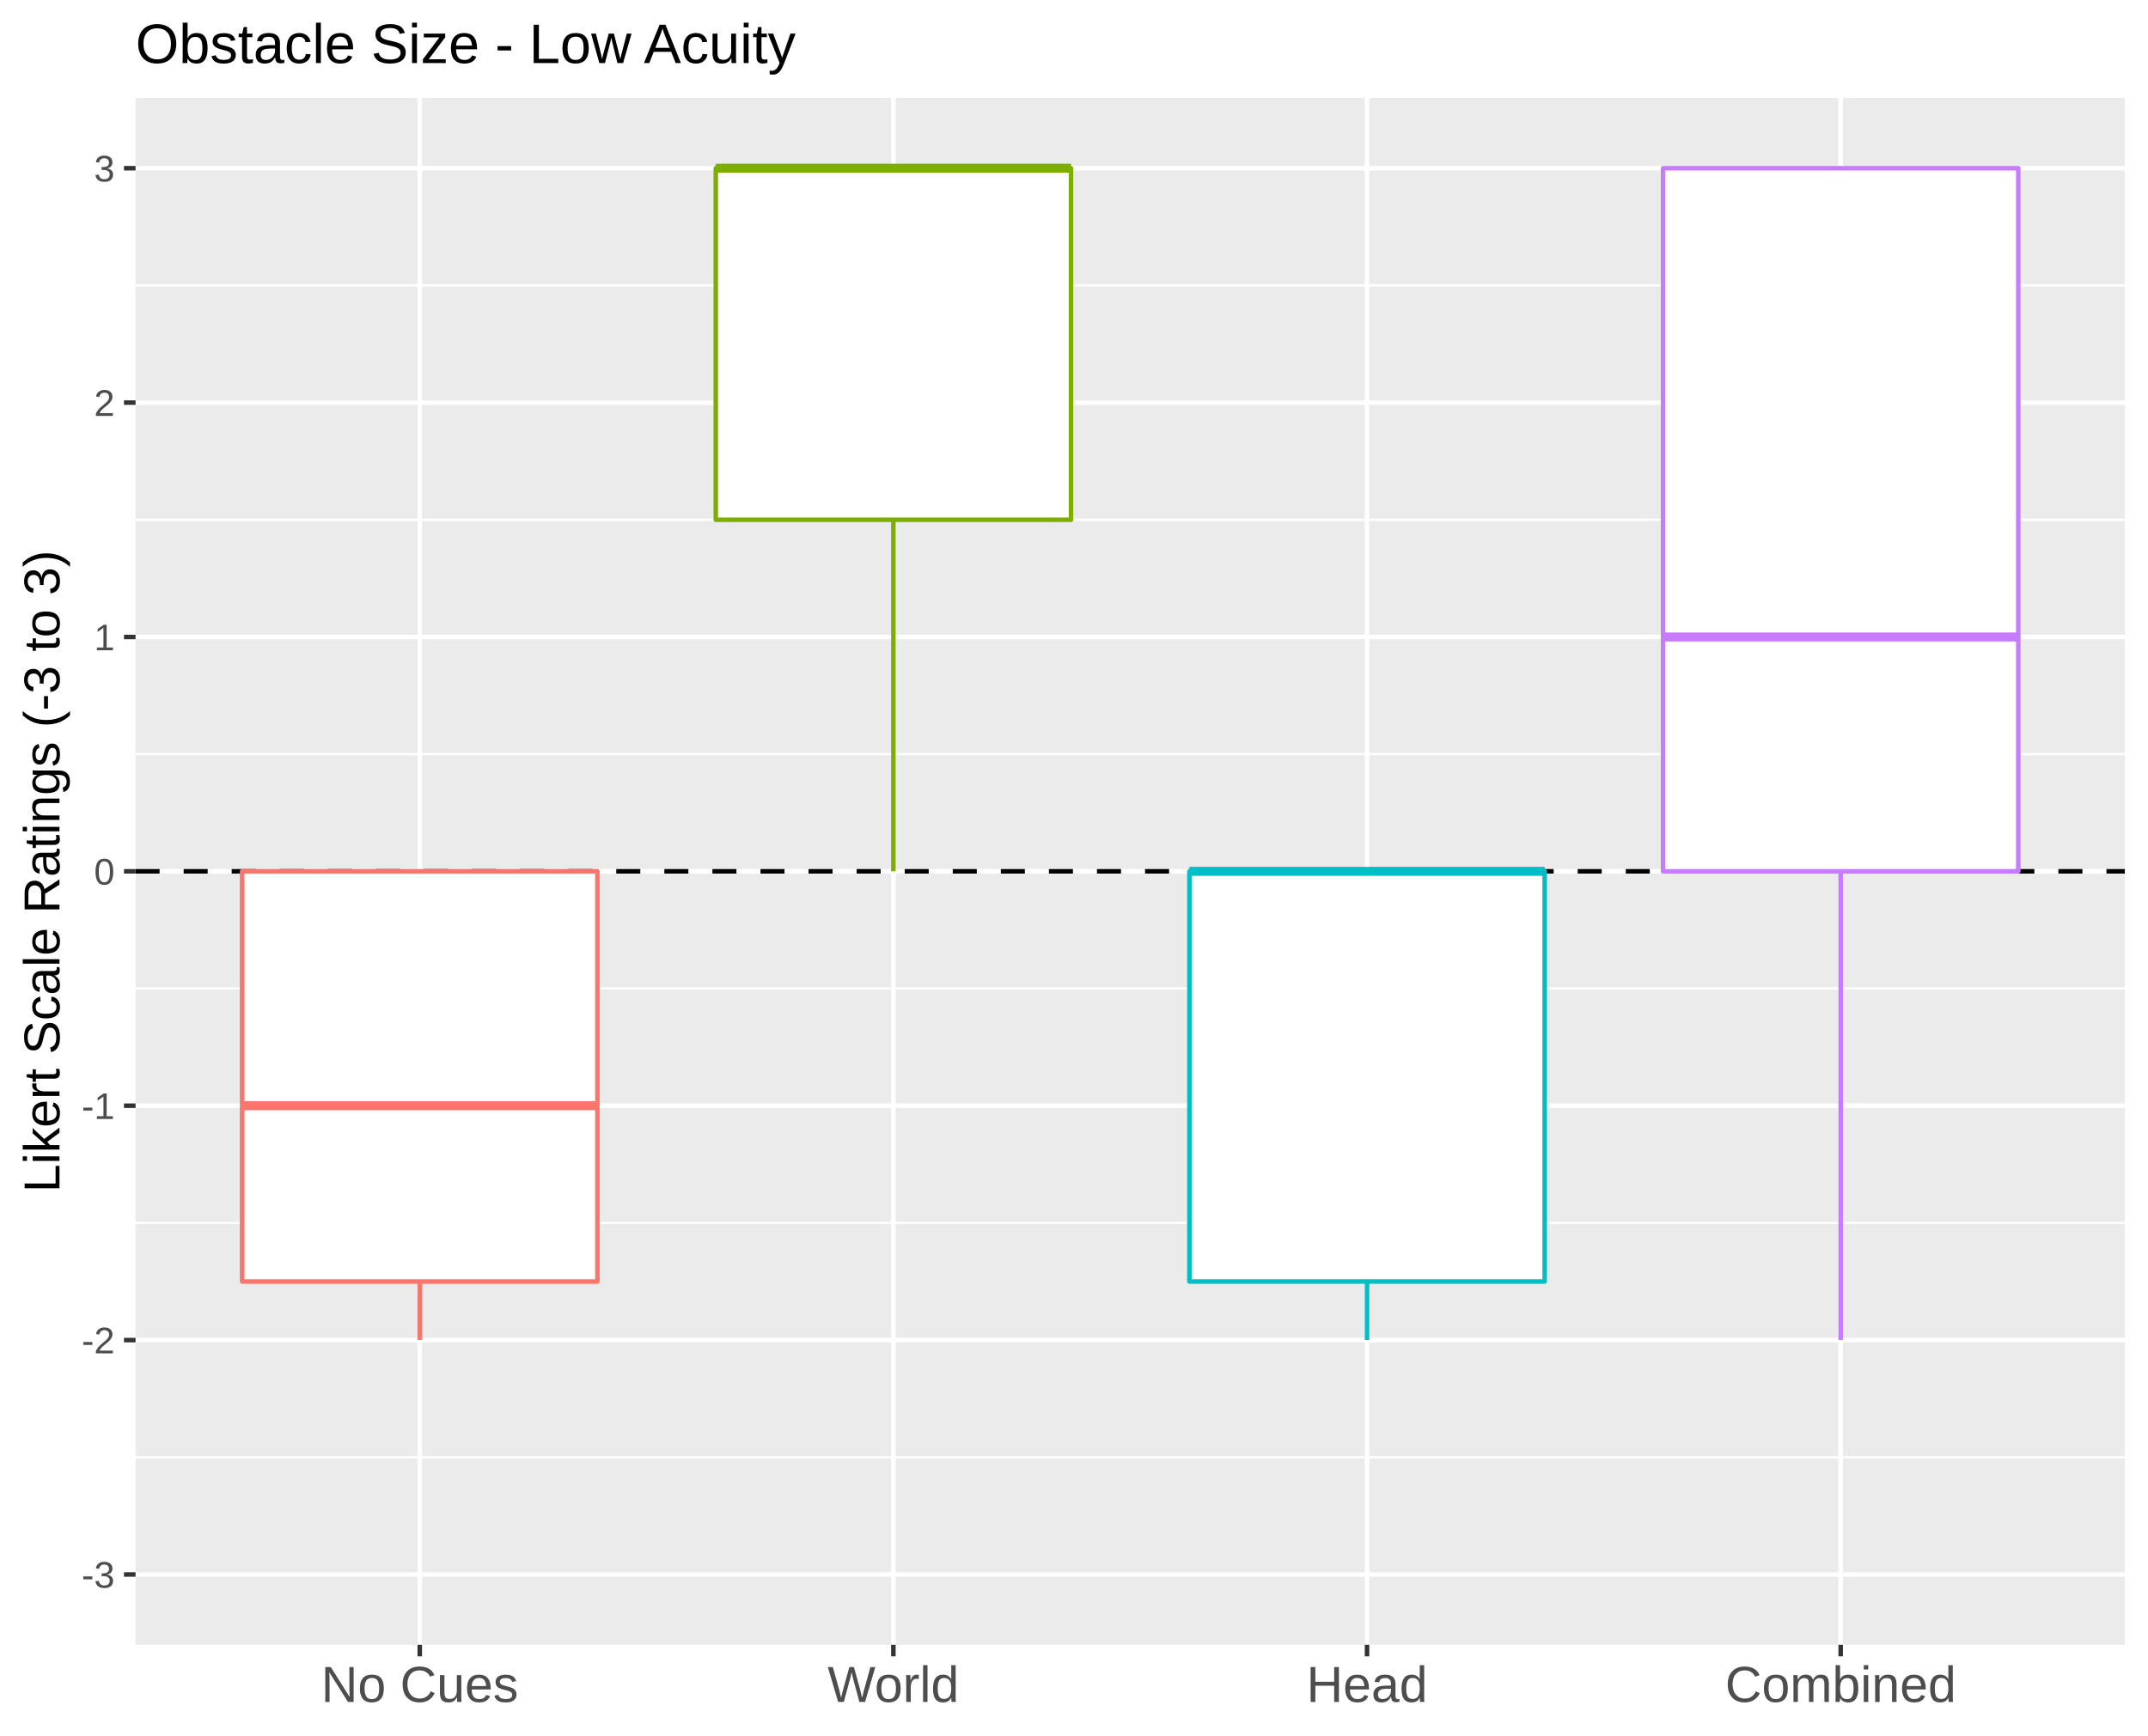
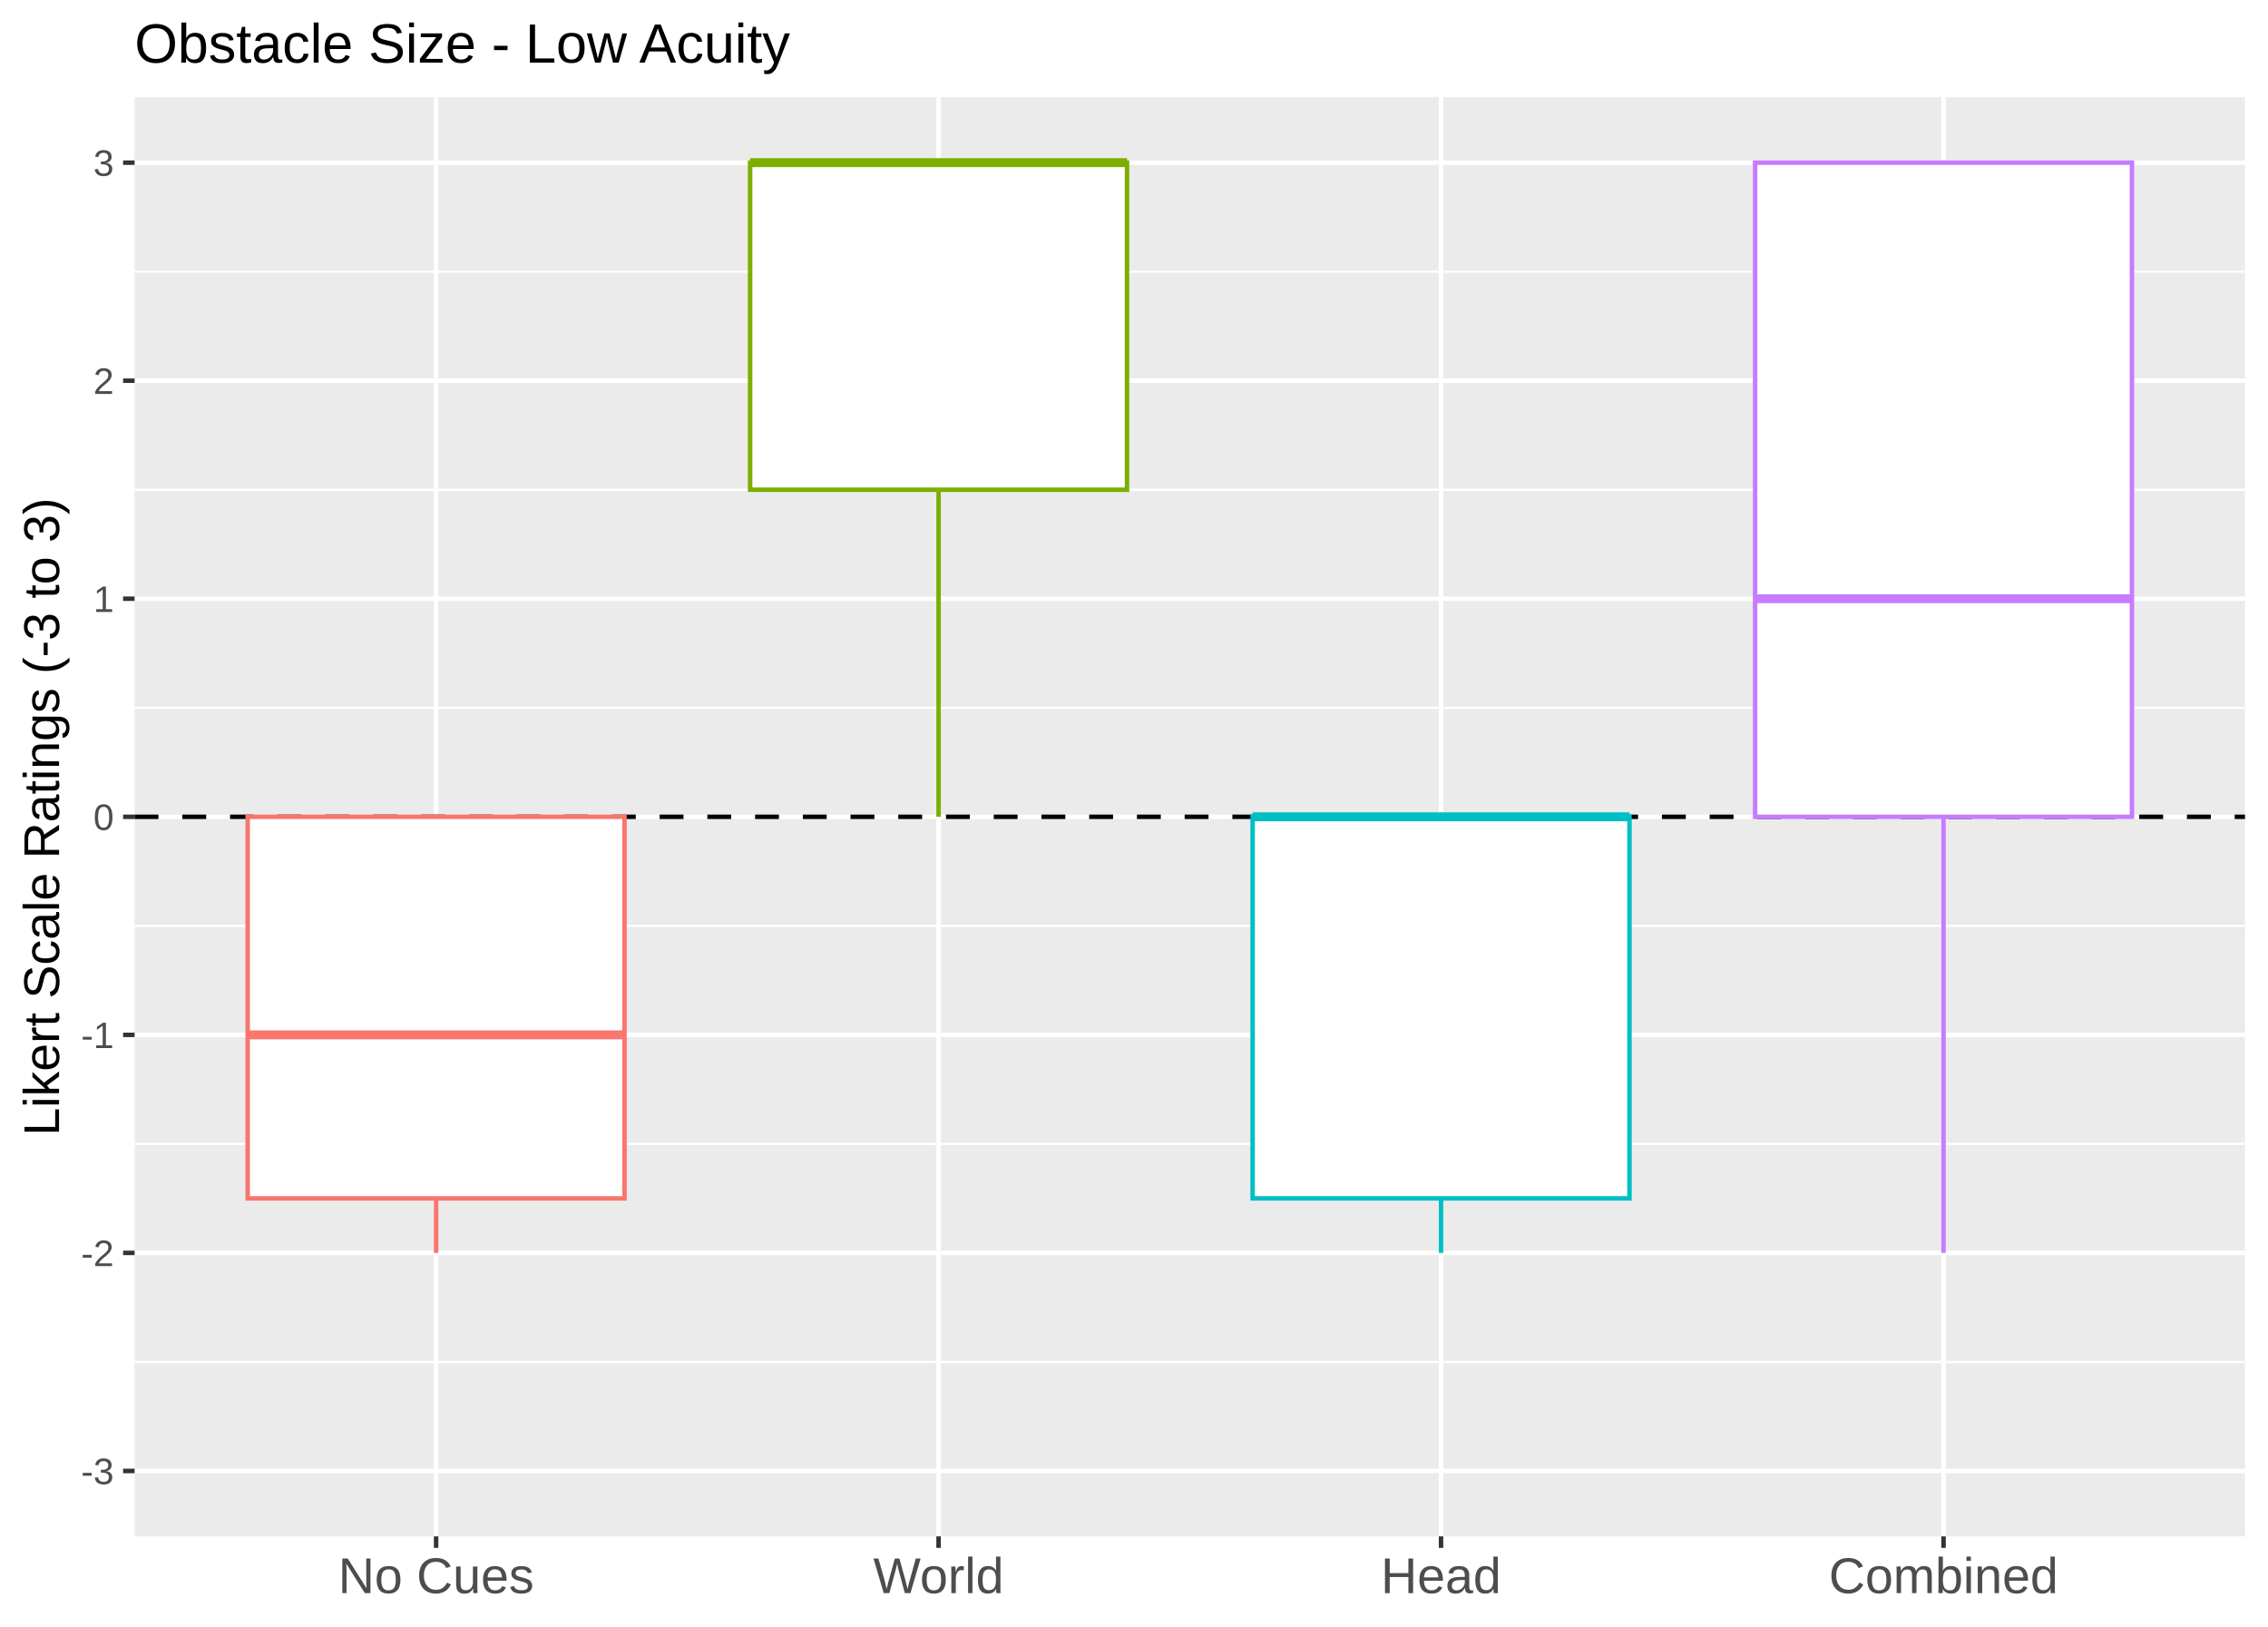
- <svg xmlns="http://www.w3.org/2000/svg" class="svglite" width="508.50pt" height="411.00pt" viewBox="0 0 508.50 411.00">
+ <svg xmlns="http://www.w3.org/2000/svg" class="svglite" width="540.75pt" height="387.75pt" viewBox="0 0 540.75 387.75">
  <defs>
    <style type="text/css">
    .svglite line, .svglite polyline, .svglite polygon, .svglite path, .svglite rect, .svglite circle {
      fill: none;
      stroke: #000000;
      stroke-linecap: round;
      stroke-linejoin: round;
      stroke-miterlimit: 10.00;
    }
    .svglite text {
      white-space: pre;
    }
  </style>
  </defs>
  <rect width="100%" height="100%" style="stroke: none; fill: #FFFFFF;" />
  <defs>
-     <clipPath id="cpMC4wMHw1MDguNTB8MC4wMHw0MTEuMDA=">
-       <rect x="0.00" y="0.00" width="508.50" height="411.00" />
+     <clipPath id="cpMC4wMHw1NDAuNzV8MC4wMHwzODcuNzU=">
+       <rect x="0.00" y="0.00" width="540.75" height="387.75" />
    </clipPath>
  </defs>
-   <g clip-path="url(#cpMC4wMHw1MDguNTB8MC4wMHw0MTEuMDA=)">
-     <rect x="0.00" y="0.00" width="508.50" height="411.00" style="stroke-width: 1.07; stroke: #FFFFFF; fill: #FFFFFF;" />
+   <g clip-path="url(#cpMC4wMHw1NDAuNzV8MC4wMHwzODcuNzU=)">
+     <rect x="0.00" y="0.00" width="540.75" height="387.75" style="stroke-width: 1.07; stroke: #FFFFFF; fill: #FFFFFF;" />
  </g>
  <defs>
-     <clipPath id="cpMzIuMDl8NTAzLjAyfDIzLjE4fDM4OS40Nw==">
-       <rect x="32.09" y="23.18" width="470.93" height="366.29" />
+     <clipPath id="cpMzIuMDl8NTM1LjI3fDIzLjE4fDM2Ni4yMg==">
+       <rect x="32.09" y="23.18" width="503.18" height="343.04" />
    </clipPath>
  </defs>
-   <g clip-path="url(#cpMzIuMDl8NTAzLjAyfDIzLjE4fDM4OS40Nw==)">
-     <rect x="32.09" y="23.18" width="470.93" height="366.29" style="stroke-width: 1.07; stroke: none; fill: #EBEBEB;" />
-     <polyline points="32.09,345.07 503.02,345.07 " style="stroke-width: 0.53; stroke: #FFFFFF; stroke-linecap: butt;" />
-     <polyline points="32.09,289.57 503.02,289.57 " style="stroke-width: 0.53; stroke: #FFFFFF; stroke-linecap: butt;" />
-     <polyline points="32.09,234.07 503.02,234.07 " style="stroke-width: 0.53; stroke: #FFFFFF; stroke-linecap: butt;" />
-     <polyline points="32.09,178.58 503.02,178.58 " style="stroke-width: 0.53; stroke: #FFFFFF; stroke-linecap: butt;" />
-     <polyline points="32.09,123.08 503.02,123.08 " style="stroke-width: 0.53; stroke: #FFFFFF; stroke-linecap: butt;" />
-     <polyline points="32.09,67.58 503.02,67.58 " style="stroke-width: 0.53; stroke: #FFFFFF; stroke-linecap: butt;" />
-     <polyline points="32.09,372.82 503.02,372.82 " style="stroke-width: 1.07; stroke: #FFFFFF; stroke-linecap: butt;" />
-     <polyline points="32.09,317.32 503.02,317.32 " style="stroke-width: 1.07; stroke: #FFFFFF; stroke-linecap: butt;" />
-     <polyline points="32.09,261.82 503.02,261.82 " style="stroke-width: 1.07; stroke: #FFFFFF; stroke-linecap: butt;" />
-     <polyline points="32.09,206.32 503.02,206.32 " style="stroke-width: 1.07; stroke: #FFFFFF; stroke-linecap: butt;" />
-     <polyline points="32.09,150.83 503.02,150.83 " style="stroke-width: 1.07; stroke: #FFFFFF; stroke-linecap: butt;" />
-     <polyline points="32.09,95.33 503.02,95.33 " style="stroke-width: 1.07; stroke: #FFFFFF; stroke-linecap: butt;" />
-     <polyline points="32.09,39.83 503.02,39.83 " style="stroke-width: 1.07; stroke: #FFFFFF; stroke-linecap: butt;" />
-     <polyline points="99.37,389.47 99.37,23.18 " style="stroke-width: 1.07; stroke: #FFFFFF; stroke-linecap: butt;" />
-     <polyline points="211.49,389.47 211.49,23.18 " style="stroke-width: 1.07; stroke: #FFFFFF; stroke-linecap: butt;" />
-     <polyline points="323.62,389.47 323.62,23.18 " style="stroke-width: 1.07; stroke: #FFFFFF; stroke-linecap: butt;" />
-     <polyline points="435.75,389.47 435.75,23.18 " style="stroke-width: 1.07; stroke: #FFFFFF; stroke-linecap: butt;" />
-     <line x1="32.09" y1="206.32" x2="503.02" y2="206.32" style="stroke-width: 1.07; stroke-dasharray: 5.69,5.69; stroke-linecap: butt;" />
-     <line x1="99.37" y1="206.32" x2="99.37" y2="206.32" style="stroke-width: 1.07; stroke: #F8766D; stroke-linecap: butt;" />
-     <line x1="99.37" y1="303.45" x2="99.37" y2="317.32" style="stroke-width: 1.07; stroke: #F8766D; stroke-linecap: butt;" />
-     <polygon points="57.32,206.32 57.32,303.45 141.42,303.45 141.42,206.32 57.32,206.32 " style="stroke-width: 1.07; stroke: #F8766D; fill: #FFFFFF;" />
-     <line x1="57.32" y1="261.82" x2="141.42" y2="261.82" style="stroke-width: 2.13; stroke: #F8766D; stroke-linecap: butt;" />
-     <line x1="211.49" y1="39.83" x2="211.49" y2="39.83" style="stroke-width: 1.07; stroke: #7CAE00; stroke-linecap: butt;" />
-     <line x1="211.49" y1="123.08" x2="211.49" y2="206.32" style="stroke-width: 1.07; stroke: #7CAE00; stroke-linecap: butt;" />
-     <polygon points="169.45,39.83 169.45,123.08 253.54,123.08 253.54,39.83 169.45,39.83 " style="stroke-width: 1.07; stroke: #7CAE00; fill: #FFFFFF;" />
-     <line x1="169.45" y1="39.83" x2="253.54" y2="39.83" style="stroke-width: 2.13; stroke: #7CAE00; stroke-linecap: butt;" />
-     <line x1="323.62" y1="206.32" x2="323.62" y2="206.32" style="stroke-width: 1.07; stroke: #00BFC4; stroke-linecap: butt;" />
-     <line x1="323.62" y1="303.45" x2="323.62" y2="317.32" style="stroke-width: 1.07; stroke: #00BFC4; stroke-linecap: butt;" />
-     <polygon points="281.57,206.32 281.57,303.45 365.67,303.45 365.67,206.32 281.57,206.32 " style="stroke-width: 1.07; stroke: #00BFC4; fill: #FFFFFF;" />
-     <line x1="281.57" y1="206.32" x2="365.67" y2="206.32" style="stroke-width: 2.13; stroke: #00BFC4; stroke-linecap: butt;" />
-     <line x1="435.75" y1="39.83" x2="435.75" y2="39.83" style="stroke-width: 1.07; stroke: #C77CFF; stroke-linecap: butt;" />
-     <line x1="435.75" y1="206.32" x2="435.75" y2="317.32" style="stroke-width: 1.07; stroke: #C77CFF; stroke-linecap: butt;" />
-     <polygon points="393.70,39.83 393.70,206.32 477.79,206.32 477.79,39.83 393.70,39.83 " style="stroke-width: 1.07; stroke: #C77CFF; fill: #FFFFFF;" />
-     <line x1="393.70" y1="150.83" x2="477.79" y2="150.83" style="stroke-width: 2.13; stroke: #C77CFF; stroke-linecap: butt;" />
+   <g clip-path="url(#cpMzIuMDl8NTM1LjI3fDIzLjE4fDM2Ni4yMg==)">
+     <rect x="32.09" y="23.18" width="503.18" height="343.04" style="stroke-width: 1.07; stroke: none; fill: #EBEBEB;" />
+     <polyline points="32.09,324.64 535.27,324.64 " style="stroke-width: 0.53; stroke: #FFFFFF; stroke-linecap: butt;" />
+     <polyline points="32.09,272.66 535.27,272.66 " style="stroke-width: 0.53; stroke: #FFFFFF; stroke-linecap: butt;" />
+     <polyline points="32.09,220.69 535.27,220.69 " style="stroke-width: 0.53; stroke: #FFFFFF; stroke-linecap: butt;" />
+     <polyline points="32.09,168.71 535.27,168.71 " style="stroke-width: 0.53; stroke: #FFFFFF; stroke-linecap: butt;" />
+     <polyline points="32.09,116.74 535.27,116.74 " style="stroke-width: 0.53; stroke: #FFFFFF; stroke-linecap: butt;" />
+     <polyline points="32.09,64.76 535.27,64.76 " style="stroke-width: 0.53; stroke: #FFFFFF; stroke-linecap: butt;" />
+     <polyline points="32.09,350.63 535.27,350.63 " style="stroke-width: 1.07; stroke: #FFFFFF; stroke-linecap: butt;" />
+     <polyline points="32.09,298.65 535.27,298.65 " style="stroke-width: 1.07; stroke: #FFFFFF; stroke-linecap: butt;" />
+     <polyline points="32.09,246.68 535.27,246.68 " style="stroke-width: 1.07; stroke: #FFFFFF; stroke-linecap: butt;" />
+     <polyline points="32.09,194.70 535.27,194.70 " style="stroke-width: 1.07; stroke: #FFFFFF; stroke-linecap: butt;" />
+     <polyline points="32.09,142.72 535.27,142.72 " style="stroke-width: 1.07; stroke: #FFFFFF; stroke-linecap: butt;" />
+     <polyline points="32.09,90.75 535.27,90.75 " style="stroke-width: 1.07; stroke: #FFFFFF; stroke-linecap: butt;" />
+     <polyline points="32.09,38.77 535.27,38.77 " style="stroke-width: 1.07; stroke: #FFFFFF; stroke-linecap: butt;" />
+     <polyline points="103.98,366.22 103.98,23.18 " style="stroke-width: 1.07; stroke: #FFFFFF; stroke-linecap: butt;" />
+     <polyline points="223.78,366.22 223.78,23.18 " style="stroke-width: 1.07; stroke: #FFFFFF; stroke-linecap: butt;" />
+     <polyline points="343.58,366.22 343.58,23.18 " style="stroke-width: 1.07; stroke: #FFFFFF; stroke-linecap: butt;" />
+     <polyline points="463.39,366.22 463.39,23.18 " style="stroke-width: 1.07; stroke: #FFFFFF; stroke-linecap: butt;" />
+     <line x1="32.09" y1="194.70" x2="535.27" y2="194.70" style="stroke-width: 1.07; stroke-dasharray: 5.69,5.69; stroke-linecap: butt;" />
+     <line x1="103.98" y1="194.70" x2="103.98" y2="194.70" style="stroke-width: 1.07; stroke: #F8766D; stroke-linecap: butt;" />
+     <line x1="103.98" y1="285.66" x2="103.98" y2="298.65" style="stroke-width: 1.07; stroke: #F8766D; stroke-linecap: butt;" />
+     <polygon points="59.05,194.70 59.05,285.66 148.90,285.66 148.90,194.70 59.05,194.70 " style="stroke-width: 1.07; stroke: #F8766D; stroke-linecap: butt; stroke-linejoin: miter; fill: #FFFFFF;" />
+     <line x1="59.05" y1="246.68" x2="148.90" y2="246.68" style="stroke-width: 2.13; stroke: #F8766D; stroke-linecap: butt; stroke-linejoin: miter;" />
+     <line x1="223.78" y1="38.77" x2="223.78" y2="38.77" style="stroke-width: 1.07; stroke: #7CAE00; stroke-linecap: butt;" />
+     <line x1="223.78" y1="116.74" x2="223.78" y2="194.70" style="stroke-width: 1.07; stroke: #7CAE00; stroke-linecap: butt;" />
+     <polygon points="178.85,38.77 178.85,116.74 268.71,116.74 268.71,38.77 178.85,38.77 " style="stroke-width: 1.07; stroke: #7CAE00; stroke-linecap: butt; stroke-linejoin: miter; fill: #FFFFFF;" />
+     <line x1="178.85" y1="38.77" x2="268.71" y2="38.77" style="stroke-width: 2.13; stroke: #7CAE00; stroke-linecap: butt; stroke-linejoin: miter;" />
+     <line x1="343.58" y1="194.70" x2="343.58" y2="194.70" style="stroke-width: 1.07; stroke: #00BFC4; stroke-linecap: butt;" />
+     <line x1="343.58" y1="285.66" x2="343.58" y2="298.65" style="stroke-width: 1.07; stroke: #00BFC4; stroke-linecap: butt;" />
+     <polygon points="298.66,194.70 298.66,285.66 388.51,285.66 388.51,194.70 298.66,194.70 " style="stroke-width: 1.07; stroke: #00BFC4; stroke-linecap: butt; stroke-linejoin: miter; fill: #FFFFFF;" />
+     <line x1="298.66" y1="194.70" x2="388.51" y2="194.70" style="stroke-width: 2.13; stroke: #00BFC4; stroke-linecap: butt; stroke-linejoin: miter;" />
+     <line x1="463.39" y1="38.77" x2="463.39" y2="38.77" style="stroke-width: 1.07; stroke: #C77CFF; stroke-linecap: butt;" />
+     <line x1="463.39" y1="194.70" x2="463.39" y2="298.65" style="stroke-width: 1.07; stroke: #C77CFF; stroke-linecap: butt;" />
+     <polygon points="418.46,38.77 418.46,194.70 508.31,194.70 508.31,38.77 418.46,38.77 " style="stroke-width: 1.07; stroke: #C77CFF; stroke-linecap: butt; stroke-linejoin: miter; fill: #FFFFFF;" />
+     <line x1="418.46" y1="142.72" x2="508.31" y2="142.72" style="stroke-width: 2.13; stroke: #C77CFF; stroke-linecap: butt; stroke-linejoin: miter;" />
  </g>
-   <g clip-path="url(#cpMC4wMHw1MDguNTB8MC4wMHw0MTEuMDA=)">
-     <text x="27.16" y="375.97" text-anchor="end" style="font-size: 8.80px;fill: #4D4D4D; font-family: &quot;Arial&quot;;" textLength="7.83px" lengthAdjust="spacingAndGlyphs">-3</text>
-     <text x="27.16" y="320.47" text-anchor="end" style="font-size: 8.80px;fill: #4D4D4D; font-family: &quot;Arial&quot;;" textLength="7.83px" lengthAdjust="spacingAndGlyphs">-2</text>
-     <text x="27.16" y="264.97" text-anchor="end" style="font-size: 8.80px;fill: #4D4D4D; font-family: &quot;Arial&quot;;" textLength="7.83px" lengthAdjust="spacingAndGlyphs">-1</text>
-     <text x="27.16" y="209.47" text-anchor="end" style="font-size: 8.80px;fill: #4D4D4D; font-family: &quot;Arial&quot;;" textLength="4.90px" lengthAdjust="spacingAndGlyphs">0</text>
-     <text x="27.16" y="153.98" text-anchor="end" style="font-size: 8.80px;fill: #4D4D4D; font-family: &quot;Arial&quot;;" textLength="4.90px" lengthAdjust="spacingAndGlyphs">1</text>
-     <text x="27.16" y="98.48" text-anchor="end" style="font-size: 8.80px;fill: #4D4D4D; font-family: &quot;Arial&quot;;" textLength="4.90px" lengthAdjust="spacingAndGlyphs">2</text>
-     <text x="27.16" y="42.98" text-anchor="end" style="font-size: 8.80px;fill: #4D4D4D; font-family: &quot;Arial&quot;;" textLength="4.90px" lengthAdjust="spacingAndGlyphs">3</text>
-     <polyline points="29.35,372.82 32.09,372.82 " style="stroke-width: 1.07; stroke: #333333; stroke-linecap: butt;" />
-     <polyline points="29.35,317.32 32.09,317.32 " style="stroke-width: 1.07; stroke: #333333; stroke-linecap: butt;" />
-     <polyline points="29.35,261.82 32.09,261.82 " style="stroke-width: 1.07; stroke: #333333; stroke-linecap: butt;" />
-     <polyline points="29.35,206.32 32.09,206.32 " style="stroke-width: 1.07; stroke: #333333; stroke-linecap: butt;" />
-     <polyline points="29.35,150.83 32.09,150.83 " style="stroke-width: 1.07; stroke: #333333; stroke-linecap: butt;" />
-     <polyline points="29.35,95.33 32.09,95.33 " style="stroke-width: 1.07; stroke: #333333; stroke-linecap: butt;" />
-     <polyline points="29.35,39.83 32.09,39.83 " style="stroke-width: 1.07; stroke: #333333; stroke-linecap: butt;" />
-     <polyline points="99.37,392.21 99.37,389.47 " style="stroke-width: 1.07; stroke: #333333; stroke-linecap: butt;" />
-     <polyline points="211.49,392.21 211.49,389.47 " style="stroke-width: 1.07; stroke: #333333; stroke-linecap: butt;" />
-     <polyline points="323.62,392.21 323.62,389.47 " style="stroke-width: 1.07; stroke: #333333; stroke-linecap: butt;" />
-     <polyline points="435.75,392.21 435.75,389.47 " style="stroke-width: 1.07; stroke: #333333; stroke-linecap: butt;" />
-     <text x="99.37" y="403.00" text-anchor="middle" style="font-size: 12.00px;fill: #4D4D4D; font-family: &quot;Arial&quot;;" textLength="46.70px" lengthAdjust="spacingAndGlyphs">No Cues</text>
-     <text x="211.49" y="403.00" text-anchor="middle" style="font-size: 12.00px;fill: #4D4D4D; font-family: &quot;Arial&quot;;" textLength="31.12px" lengthAdjust="spacingAndGlyphs">World</text>
-     <text x="323.62" y="403.00" text-anchor="middle" style="font-size: 12.00px;fill: #4D4D4D; font-family: &quot;Arial&quot;;" textLength="28.69px" lengthAdjust="spacingAndGlyphs">Head</text>
-     <text x="435.75" y="403.00" text-anchor="middle" style="font-size: 12.00px;fill: #4D4D4D; font-family: &quot;Arial&quot;;" textLength="54.71px" lengthAdjust="spacingAndGlyphs">Combined</text>
-     <text transform="translate(14.08,206.32) rotate(-90)" text-anchor="middle" style="font-size: 12.00px; font-family: &quot;Arial&quot;;" textLength="152.08px" lengthAdjust="spacingAndGlyphs">Likert Scale Ratings (-3 to 3)</text>
+   <g clip-path="url(#cpMC4wMHw1NDAuNzV8MC4wMHwzODcuNzU=)">
+     <text x="27.16" y="353.78" text-anchor="end" style="font-size: 8.80px;fill: #4D4D4D; font-family: &quot;Arial&quot;;" textLength="7.83px" lengthAdjust="spacingAndGlyphs">-3</text>
+     <text x="27.16" y="301.80" text-anchor="end" style="font-size: 8.80px;fill: #4D4D4D; font-family: &quot;Arial&quot;;" textLength="7.83px" lengthAdjust="spacingAndGlyphs">-2</text>
+     <text x="27.16" y="249.83" text-anchor="end" style="font-size: 8.80px;fill: #4D4D4D; font-family: &quot;Arial&quot;;" textLength="7.83px" lengthAdjust="spacingAndGlyphs">-1</text>
+     <text x="27.16" y="197.85" text-anchor="end" style="font-size: 8.80px;fill: #4D4D4D; font-family: &quot;Arial&quot;;" textLength="4.90px" lengthAdjust="spacingAndGlyphs">0</text>
+     <text x="27.16" y="145.87" text-anchor="end" style="font-size: 8.80px;fill: #4D4D4D; font-family: &quot;Arial&quot;;" textLength="4.90px" lengthAdjust="spacingAndGlyphs">1</text>
+     <text x="27.16" y="93.90" text-anchor="end" style="font-size: 8.80px;fill: #4D4D4D; font-family: &quot;Arial&quot;;" textLength="4.90px" lengthAdjust="spacingAndGlyphs">2</text>
+     <text x="27.16" y="41.92" text-anchor="end" style="font-size: 8.80px;fill: #4D4D4D; font-family: &quot;Arial&quot;;" textLength="4.90px" lengthAdjust="spacingAndGlyphs">3</text>
+     <polyline points="29.35,350.63 32.09,350.63 " style="stroke-width: 1.07; stroke: #333333; stroke-linecap: butt;" />
+     <polyline points="29.35,298.65 32.09,298.65 " style="stroke-width: 1.07; stroke: #333333; stroke-linecap: butt;" />
+     <polyline points="29.35,246.68 32.09,246.68 " style="stroke-width: 1.07; stroke: #333333; stroke-linecap: butt;" />
+     <polyline points="29.35,194.70 32.09,194.70 " style="stroke-width: 1.07; stroke: #333333; stroke-linecap: butt;" />
+     <polyline points="29.35,142.72 32.09,142.72 " style="stroke-width: 1.07; stroke: #333333; stroke-linecap: butt;" />
+     <polyline points="29.35,90.75 32.09,90.75 " style="stroke-width: 1.07; stroke: #333333; stroke-linecap: butt;" />
+     <polyline points="29.35,38.77 32.09,38.77 " style="stroke-width: 1.07; stroke: #333333; stroke-linecap: butt;" />
+     <polyline points="103.98,368.96 103.98,366.22 " style="stroke-width: 1.07; stroke: #333333; stroke-linecap: butt;" />
+     <polyline points="223.78,368.96 223.78,366.22 " style="stroke-width: 1.07; stroke: #333333; stroke-linecap: butt;" />
+     <polyline points="343.58,368.96 343.58,366.22 " style="stroke-width: 1.07; stroke: #333333; stroke-linecap: butt;" />
+     <polyline points="463.39,368.96 463.39,366.22 " style="stroke-width: 1.07; stroke: #333333; stroke-linecap: butt;" />
+     <text x="103.98" y="379.75" text-anchor="middle" style="font-size: 12.00px;fill: #4D4D4D; font-family: &quot;Arial&quot;;" textLength="46.70px" lengthAdjust="spacingAndGlyphs">No Cues</text>
+     <text x="223.78" y="379.75" text-anchor="middle" style="font-size: 12.00px;fill: #4D4D4D; font-family: &quot;Arial&quot;;" textLength="31.12px" lengthAdjust="spacingAndGlyphs">World</text>
+     <text x="343.58" y="379.75" text-anchor="middle" style="font-size: 12.00px;fill: #4D4D4D; font-family: &quot;Arial&quot;;" textLength="28.69px" lengthAdjust="spacingAndGlyphs">Head</text>
+     <text x="463.39" y="379.75" text-anchor="middle" style="font-size: 12.00px;fill: #4D4D4D; font-family: &quot;Arial&quot;;" textLength="54.71px" lengthAdjust="spacingAndGlyphs">Combined</text>
+     <text transform="translate(14.08,194.70) rotate(-90)" text-anchor="middle" style="font-size: 12.00px; font-family: &quot;Arial&quot;;" textLength="152.08px" lengthAdjust="spacingAndGlyphs">Likert Scale Ratings (-3 to 3)</text>
    <text x="32.09" y="14.93" style="font-size: 13.20px; font-family: &quot;Arial&quot;;" textLength="156.16px" lengthAdjust="spacingAndGlyphs">Obstacle Size - Low Acuity</text>
  </g>
</svg>
